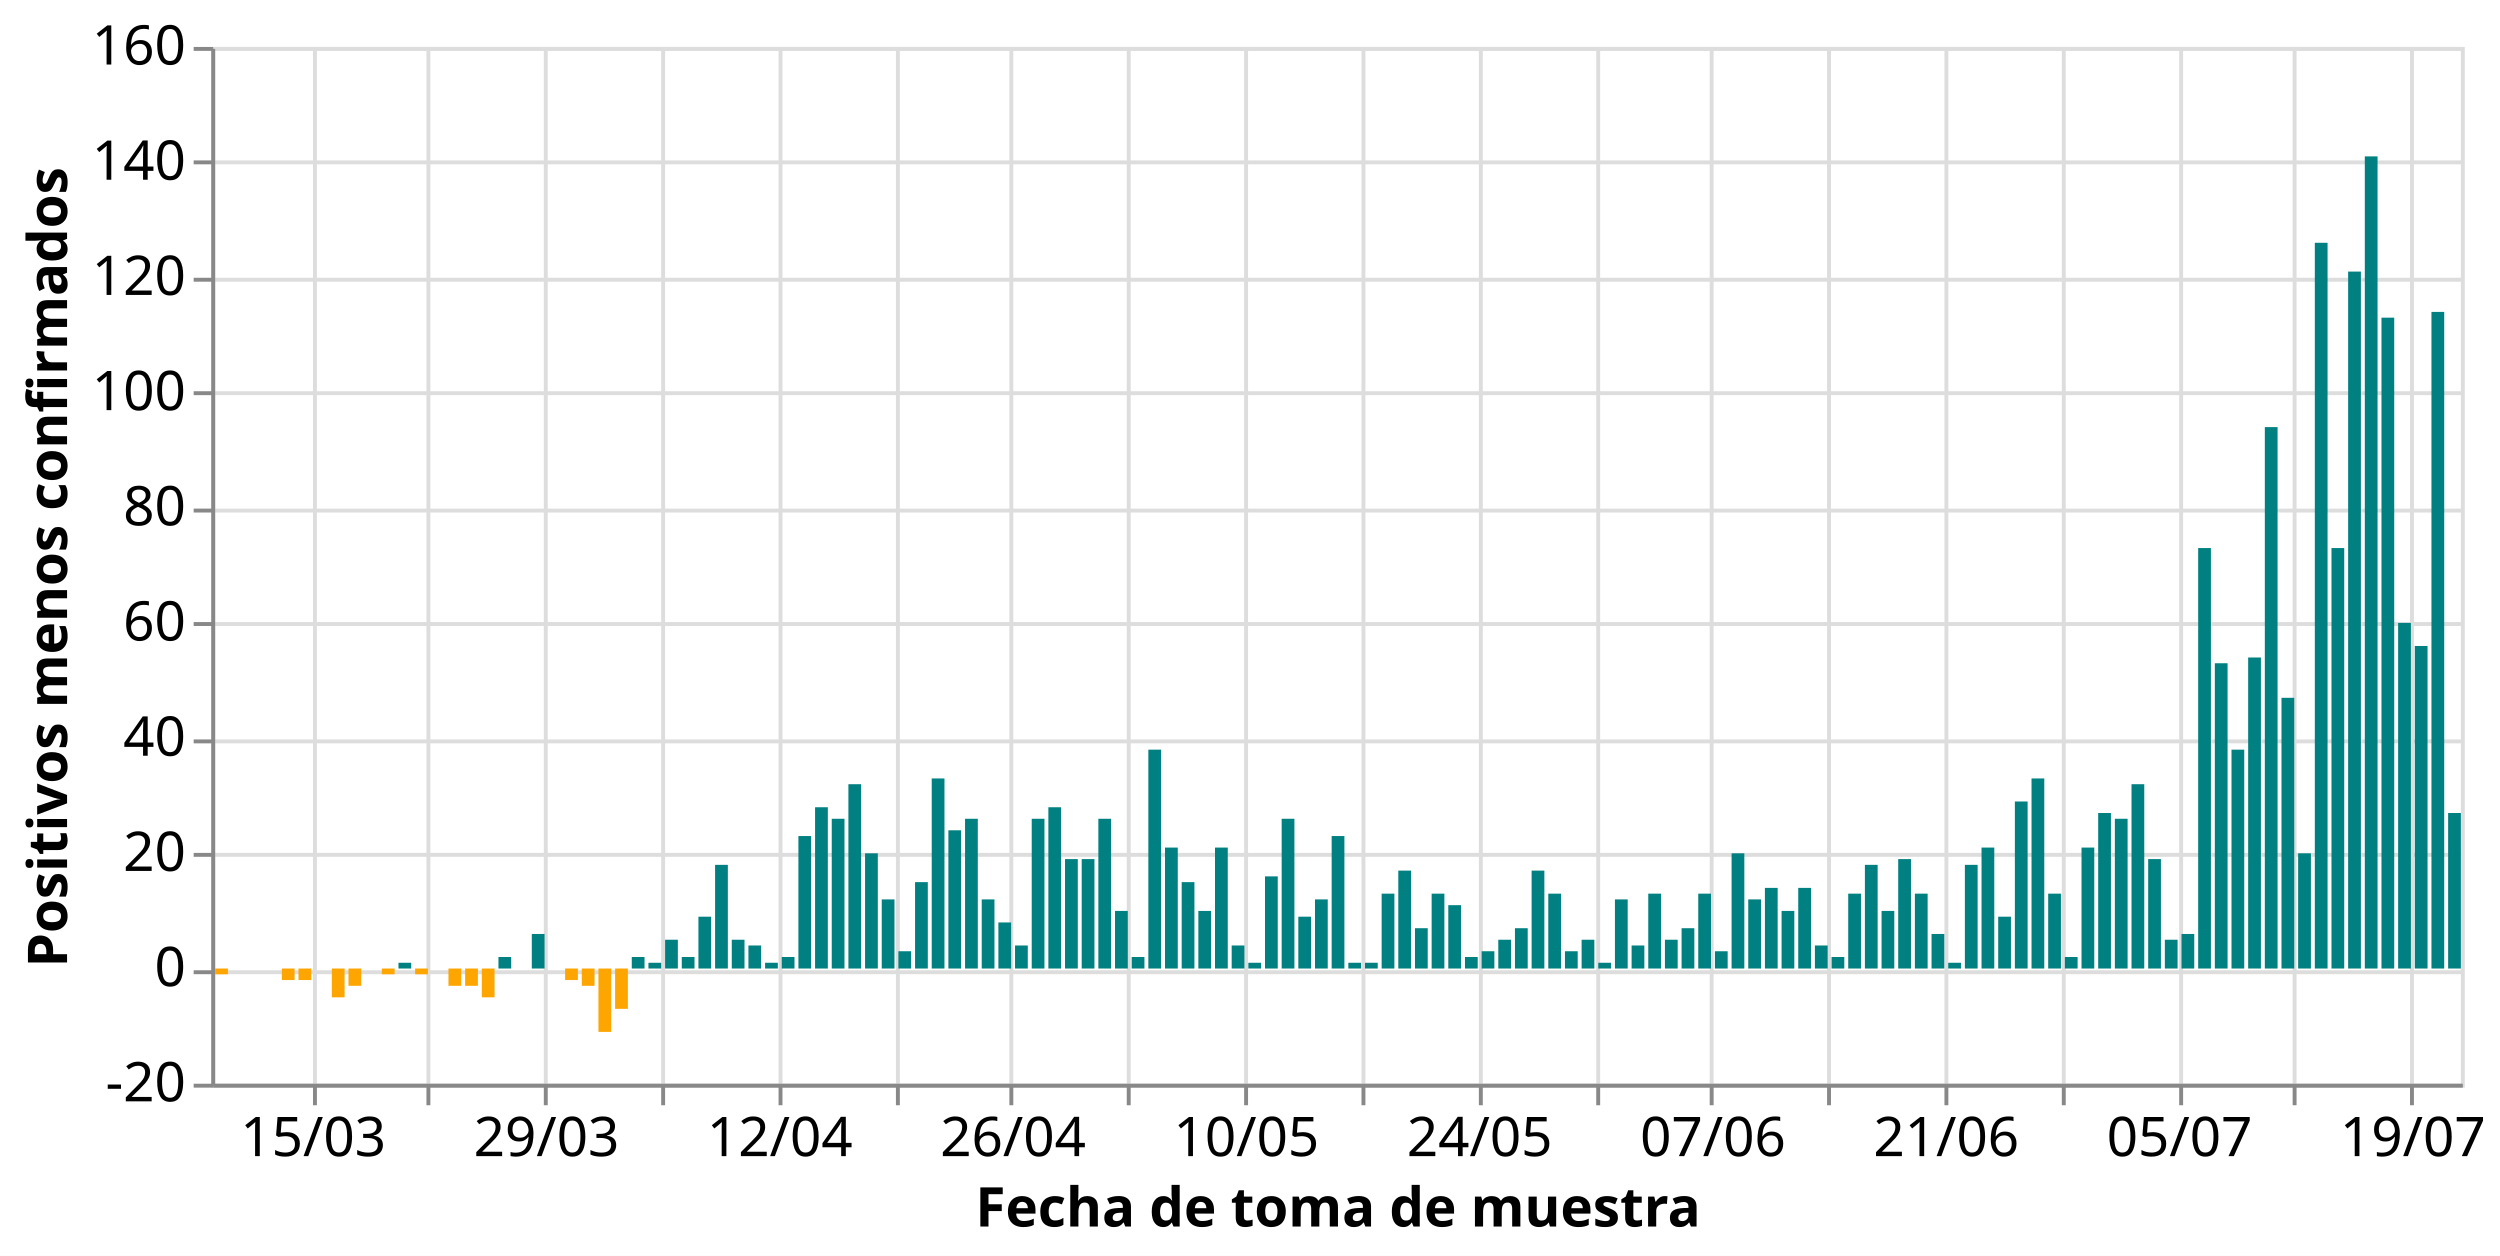
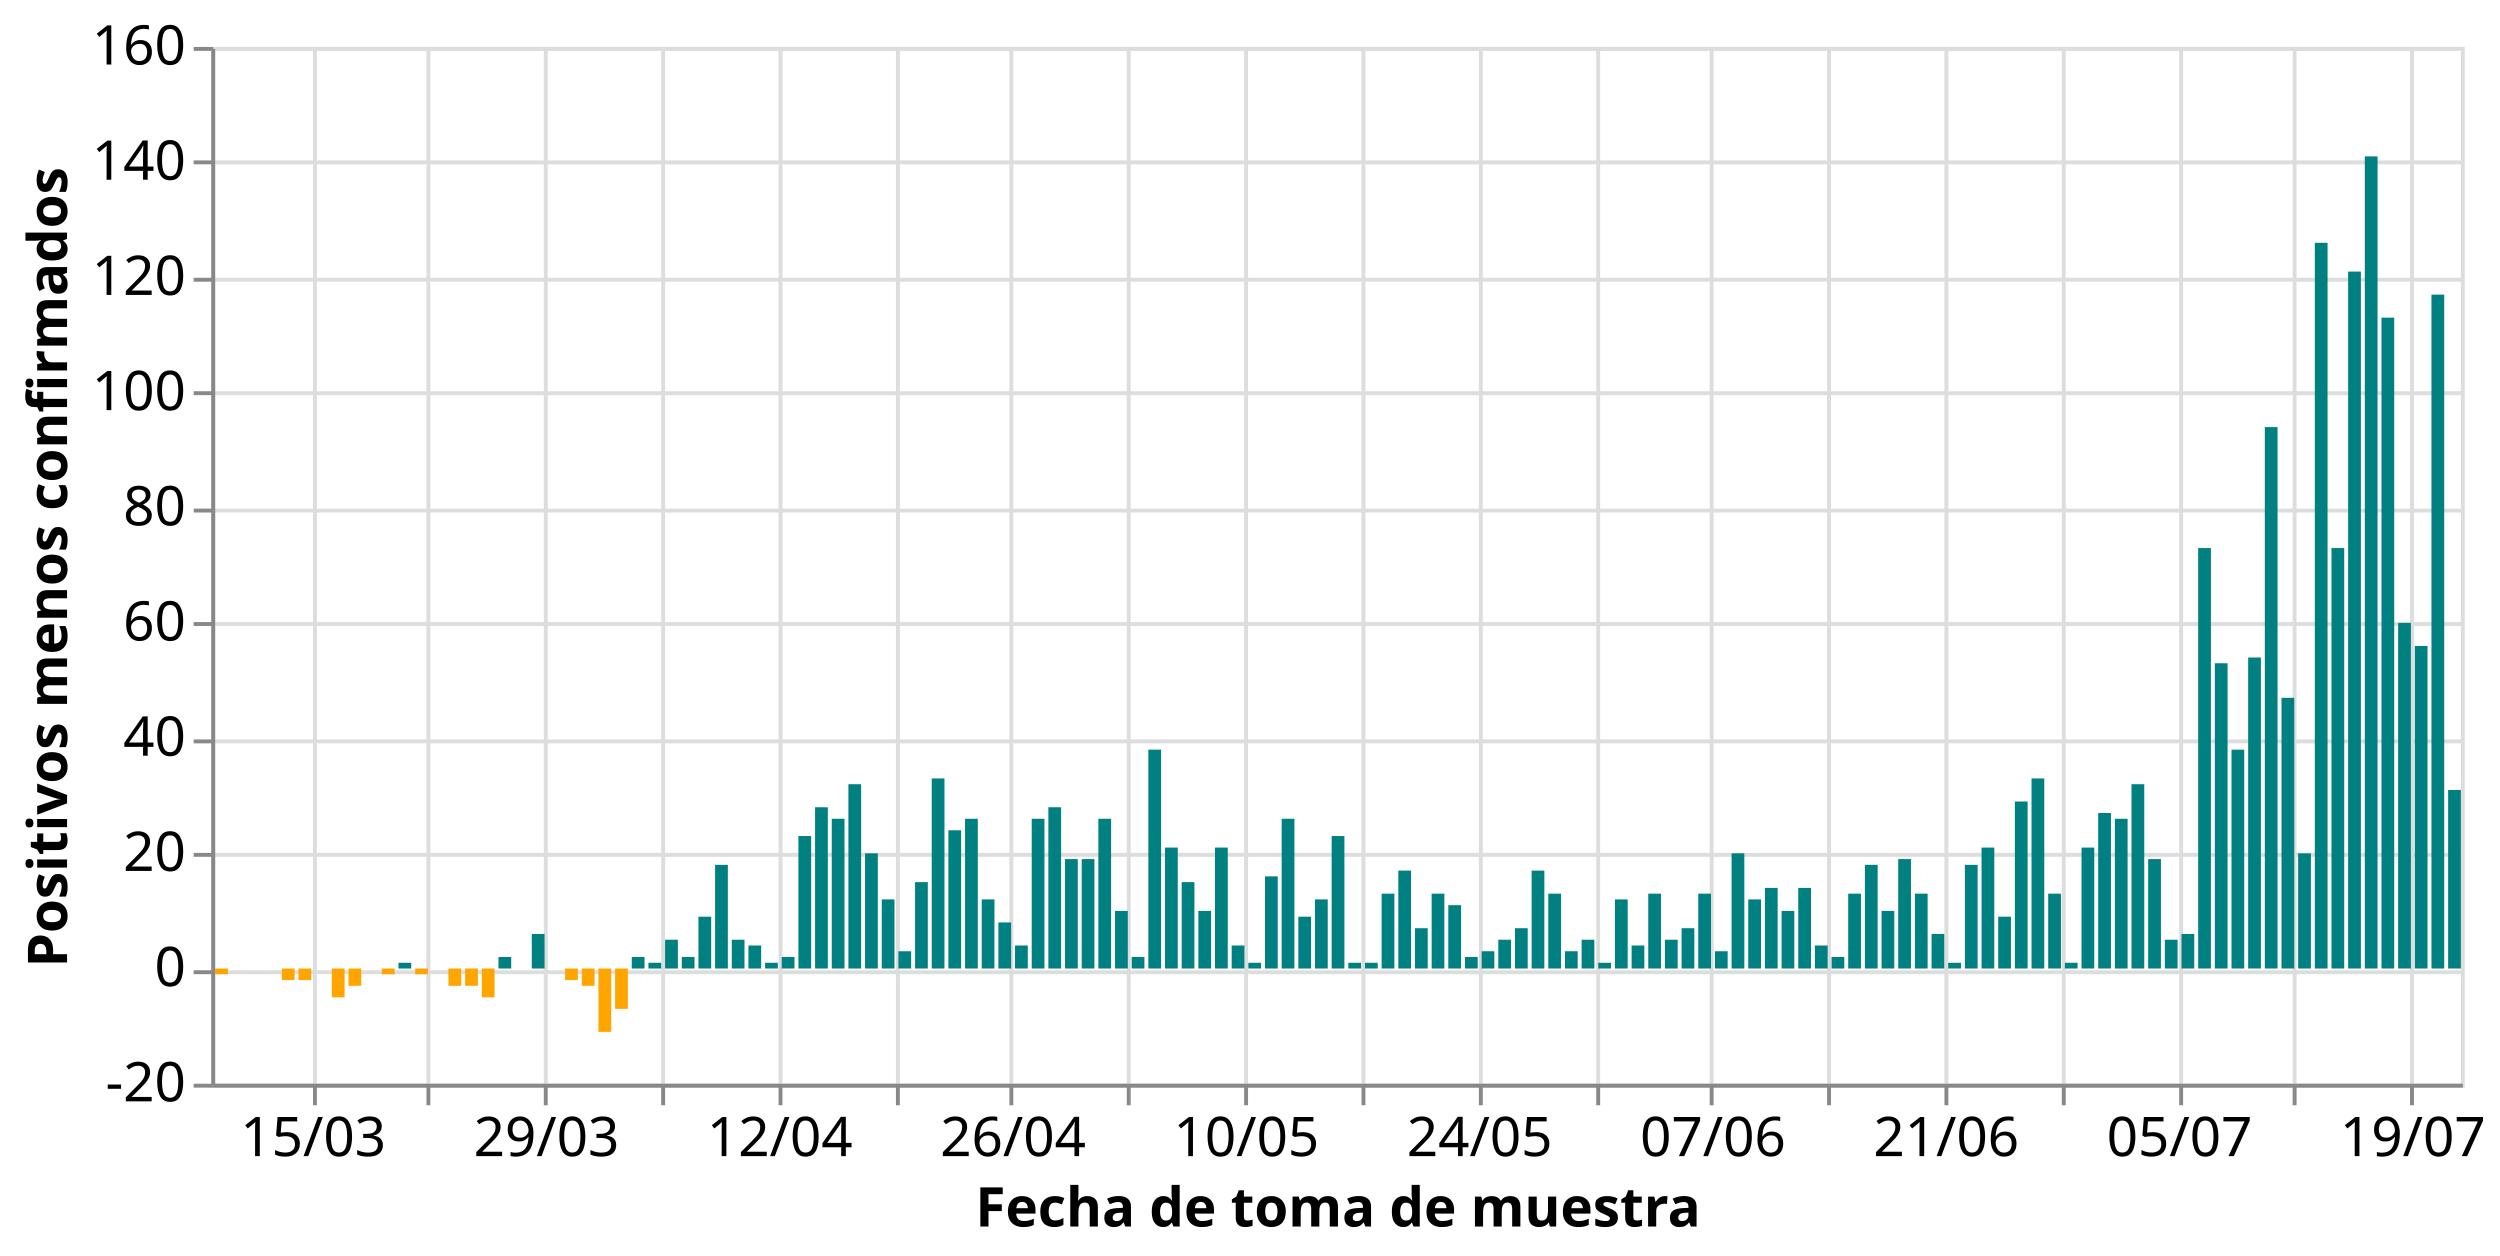
<svg xmlns="http://www.w3.org/2000/svg" class="marks" width="639" height="321" viewBox="0 0 639 321" version="1.1">
  <rect width="639" height="321" style="fill: white;" />
  <g transform="translate(54,12)">
    <g class="mark-group role-frame root">
      <g transform="translate(0,0)">
        <path class="background" d="M0.5,0.5h575v265h-575Z" style="fill: none; stroke: #ddd;" />
        <g>
          <g class="mark-group role-axis">
            <g transform="translate(0.5,265.5)">
              <path class="background" d="M0,0h0v0h0Z" style="pointer-events: none; fill: none;" />
              <g>
                <g class="mark-rule role-axis-grid" style="pointer-events: none;">
                  <line transform="translate(26,-265)" x2="0" y2="265" style="fill: none; stroke: #ddd; stroke-width: 1; opacity: 1;" />
                  <line transform="translate(55,-265)" x2="0" y2="265" style="fill: none; stroke: #ddd; stroke-width: 1; opacity: 1;" />
                  <line transform="translate(85,-265)" x2="0" y2="265" style="fill: none; stroke: #ddd; stroke-width: 1; opacity: 1;" />
                  <line transform="translate(115,-265)" x2="0" y2="265" style="fill: none; stroke: #ddd; stroke-width: 1; opacity: 1;" />
                  <line transform="translate(145,-265)" x2="0" y2="265" style="fill: none; stroke: #ddd; stroke-width: 1; opacity: 1;" />
                  <line transform="translate(175,-265)" x2="0" y2="265" style="fill: none; stroke: #ddd; stroke-width: 1; opacity: 1;" />
                  <line transform="translate(204,-265)" x2="0" y2="265" style="fill: none; stroke: #ddd; stroke-width: 1; opacity: 1;" />
                  <line transform="translate(234,-265)" x2="0" y2="265" style="fill: none; stroke: #ddd; stroke-width: 1; opacity: 1;" />
                  <line transform="translate(264,-265)" x2="0" y2="265" style="fill: none; stroke: #ddd; stroke-width: 1; opacity: 1;" />
                  <line transform="translate(294,-265)" x2="0" y2="265" style="fill: none; stroke: #ddd; stroke-width: 1; opacity: 1;" />
                  <line transform="translate(324,-265)" x2="0" y2="265" style="fill: none; stroke: #ddd; stroke-width: 1; opacity: 1;" />
                  <line transform="translate(354,-265)" x2="0" y2="265" style="fill: none; stroke: #ddd; stroke-width: 1; opacity: 1;" />
                  <line transform="translate(383,-265)" x2="0" y2="265" style="fill: none; stroke: #ddd; stroke-width: 1; opacity: 1;" />
                  <line transform="translate(413,-265)" x2="0" y2="265" style="fill: none; stroke: #ddd; stroke-width: 1; opacity: 1;" />
                  <line transform="translate(443,-265)" x2="0" y2="265" style="fill: none; stroke: #ddd; stroke-width: 1; opacity: 1;" />
                  <line transform="translate(473,-265)" x2="0" y2="265" style="fill: none; stroke: #ddd; stroke-width: 1; opacity: 1;" />
                  <line transform="translate(503,-265)" x2="0" y2="265" style="fill: none; stroke: #ddd; stroke-width: 1; opacity: 1;" />
                  <line transform="translate(532,-265)" x2="0" y2="265" style="fill: none; stroke: #ddd; stroke-width: 1; opacity: 1;" />
                  <line transform="translate(562,-265)" x2="0" y2="265" style="fill: none; stroke: #ddd; stroke-width: 1; opacity: 1;" />
                </g>
              </g>
              <path class="foreground" d="" style="pointer-events: none; display: none; fill: none;" />
            </g>
          </g>
          <g class="mark-group role-axis">
            <g transform="translate(0.5,0.5)">
              <path class="background" d="M0,0h0v0h0Z" style="pointer-events: none; fill: none;" />
              <g>
                <g class="mark-rule role-axis-grid" style="pointer-events: none;">
                  <line transform="translate(0,265)" x2="575" y2="0" style="fill: none; stroke: #ddd; stroke-width: 1; opacity: 1;" />
                  <line transform="translate(0,236)" x2="575" y2="0" style="fill: none; stroke: #ddd; stroke-width: 1; opacity: 1;" />
                  <line transform="translate(0,206)" x2="575" y2="0" style="fill: none; stroke: #ddd; stroke-width: 1; opacity: 1;" />
                  <line transform="translate(0,177)" x2="575" y2="0" style="fill: none; stroke: #ddd; stroke-width: 1; opacity: 1;" />
                  <line transform="translate(0,147)" x2="575" y2="0" style="fill: none; stroke: #ddd; stroke-width: 1; opacity: 1;" />
                  <line transform="translate(0,118)" x2="575" y2="0" style="fill: none; stroke: #ddd; stroke-width: 1; opacity: 1;" />
                  <line transform="translate(0,88)" x2="575" y2="0" style="fill: none; stroke: #ddd; stroke-width: 1; opacity: 1;" />
                  <line transform="translate(0,59)" x2="575" y2="0" style="fill: none; stroke: #ddd; stroke-width: 1; opacity: 1;" />
                  <line transform="translate(0,29)" x2="575" y2="0" style="fill: none; stroke: #ddd; stroke-width: 1; opacity: 1;" />
                  <line transform="translate(0,0)" x2="575" y2="0" style="fill: none; stroke: #ddd; stroke-width: 1; opacity: 1;" />
                </g>
              </g>
              <path class="foreground" d="" style="pointer-events: none; display: none; fill: none;" />
            </g>
          </g>
          <g class="mark-group role-axis">
            <g transform="translate(0.5,265.5)">
              <path class="background" d="M0,0h0v0h0Z" style="pointer-events: none; fill: none;" />
              <g>
                <g class="mark-rule role-axis-tick" style="pointer-events: none;">
                  <line transform="translate(26,0)" x2="0" y2="5" style="fill: none; stroke: #888; stroke-width: 1; opacity: 1;" />
                  <line transform="translate(55,0)" x2="0" y2="5" style="fill: none; stroke: #888; stroke-width: 1; opacity: 1;" />
                  <line transform="translate(85,0)" x2="0" y2="5" style="fill: none; stroke: #888; stroke-width: 1; opacity: 1;" />
                  <line transform="translate(115,0)" x2="0" y2="5" style="fill: none; stroke: #888; stroke-width: 1; opacity: 1;" />
                  <line transform="translate(145,0)" x2="0" y2="5" style="fill: none; stroke: #888; stroke-width: 1; opacity: 1;" />
                  <line transform="translate(175,0)" x2="0" y2="5" style="fill: none; stroke: #888; stroke-width: 1; opacity: 1;" />
                  <line transform="translate(204,0)" x2="0" y2="5" style="fill: none; stroke: #888; stroke-width: 1; opacity: 1;" />
                  <line transform="translate(234,0)" x2="0" y2="5" style="fill: none; stroke: #888; stroke-width: 1; opacity: 1;" />
                  <line transform="translate(264,0)" x2="0" y2="5" style="fill: none; stroke: #888; stroke-width: 1; opacity: 1;" />
                  <line transform="translate(294,0)" x2="0" y2="5" style="fill: none; stroke: #888; stroke-width: 1; opacity: 1;" />
                  <line transform="translate(324,0)" x2="0" y2="5" style="fill: none; stroke: #888; stroke-width: 1; opacity: 1;" />
                  <line transform="translate(354,0)" x2="0" y2="5" style="fill: none; stroke: #888; stroke-width: 1; opacity: 1;" />
                  <line transform="translate(383,0)" x2="0" y2="5" style="fill: none; stroke: #888; stroke-width: 1; opacity: 1;" />
                  <line transform="translate(413,0)" x2="0" y2="5" style="fill: none; stroke: #888; stroke-width: 1; opacity: 1;" />
                  <line transform="translate(443,0)" x2="0" y2="5" style="fill: none; stroke: #888; stroke-width: 1; opacity: 1;" />
                  <line transform="translate(473,0)" x2="0" y2="5" style="fill: none; stroke: #888; stroke-width: 1; opacity: 1;" />
                  <line transform="translate(503,0)" x2="0" y2="5" style="fill: none; stroke: #888; stroke-width: 1; opacity: 1;" />
                  <line transform="translate(532,0)" x2="0" y2="5" style="fill: none; stroke: #888; stroke-width: 1; opacity: 1;" />
                  <line transform="translate(562,0)" x2="0" y2="5" style="fill: none; stroke: #888; stroke-width: 1; opacity: 1;" />
                </g>
                <g class="mark-text role-axis-label" style="pointer-events: none;">
                  <text text-anchor="middle" transform="translate(25.55556,18)" style="font-family: sans-serif; font-size: 14px; fill: #000; opacity: 1;">15/03</text>
                  <text text-anchor="middle" transform="translate(55.37037,18)" style="font-family: sans-serif; font-size: 14px; fill: #000; opacity: 0;">22/03</text>
                  <text text-anchor="middle" transform="translate(85.18519,18)" style="font-family: sans-serif; font-size: 14px; fill: #000; opacity: 1;">29/03</text>
                  <text text-anchor="middle" transform="translate(115,18)" style="font-family: sans-serif; font-size: 14px; fill: #000; opacity: 0;">05/04</text>
                  <text text-anchor="middle" transform="translate(144.8148,18)" style="font-family: sans-serif; font-size: 14px; fill: #000; opacity: 1;">12/04</text>
                  <text text-anchor="middle" transform="translate(174.6296,18)" style="font-family: sans-serif; font-size: 14px; fill: #000; opacity: 0;">19/04</text>
                  <text text-anchor="middle" transform="translate(204.4444,18)" style="font-family: sans-serif; font-size: 14px; fill: #000; opacity: 1;">26/04</text>
                  <text text-anchor="middle" transform="translate(234.2593,18)" style="font-family: sans-serif; font-size: 14px; fill: #000; opacity: 0;">03/05</text>
                  <text text-anchor="middle" transform="translate(264.0741,18)" style="font-family: sans-serif; font-size: 14px; fill: #000; opacity: 1;">10/05</text>
                  <text text-anchor="middle" transform="translate(293.8889,18)" style="font-family: sans-serif; font-size: 14px; fill: #000; opacity: 0;">17/05</text>
                  <text text-anchor="middle" transform="translate(323.7037,18)" style="font-family: sans-serif; font-size: 14px; fill: #000; opacity: 1;">24/05</text>
                  <text text-anchor="middle" transform="translate(353.5185,18)" style="font-family: sans-serif; font-size: 14px; fill: #000; opacity: 0;">31/05</text>
                  <text text-anchor="middle" transform="translate(383.3333,18)" style="font-family: sans-serif; font-size: 14px; fill: #000; opacity: 1;">07/06</text>
                  <text text-anchor="middle" transform="translate(413.1481,18)" style="font-family: sans-serif; font-size: 14px; fill: #000; opacity: 0;">14/06</text>
                  <text text-anchor="middle" transform="translate(442.963,18)" style="font-family: sans-serif; font-size: 14px; fill: #000; opacity: 1;">21/06</text>
                  <text text-anchor="middle" transform="translate(472.7778,18)" style="font-family: sans-serif; font-size: 14px; fill: #000; opacity: 0;">28/06</text>
                  <text text-anchor="middle" transform="translate(502.5926,18)" style="font-family: sans-serif; font-size: 14px; fill: #000; opacity: 1;">05/07</text>
                  <text text-anchor="middle" transform="translate(532.4074,18)" style="font-family: sans-serif; font-size: 14px; fill: #000; opacity: 0;">12/07</text>
                  <text text-anchor="middle" transform="translate(562.2222,18)" style="font-family: sans-serif; font-size: 14px; fill: #000; opacity: 1;">19/07</text>
                </g>
                <g class="mark-rule role-axis-domain" style="pointer-events: none;">
                  <line transform="translate(0,0)" x2="575" y2="0" style="fill: none; stroke: #888; stroke-width: 1; opacity: 1;" />
                </g>
                <g class="mark-text role-axis-title" style="pointer-events: none;">
                  <text text-anchor="middle" transform="translate(287.5,36)" style="font-family: sans-serif; font-size: 14px; font-weight: bold; fill: #000; opacity: 1;">Fecha de toma de muestra</text>
                </g>
              </g>
              <path class="foreground" d="" style="pointer-events: none; display: none; fill: none;" />
            </g>
          </g>
          <g class="mark-group role-axis">
            <g transform="translate(0.5,0.5)">
              <path class="background" d="M0,0h0v0h0Z" style="pointer-events: none; fill: none;" />
              <g>
                <g class="mark-rule role-axis-tick" style="pointer-events: none;">
                  <line transform="translate(0,265)" x2="-5" y2="0" style="fill: none; stroke: #888; stroke-width: 1; opacity: 1;" />
                  <line transform="translate(0,236)" x2="-5" y2="0" style="fill: none; stroke: #888; stroke-width: 1; opacity: 1;" />
                  <line transform="translate(0,206)" x2="-5" y2="0" style="fill: none; stroke: #888; stroke-width: 1; opacity: 1;" />
                  <line transform="translate(0,177)" x2="-5" y2="0" style="fill: none; stroke: #888; stroke-width: 1; opacity: 1;" />
                  <line transform="translate(0,147)" x2="-5" y2="0" style="fill: none; stroke: #888; stroke-width: 1; opacity: 1;" />
                  <line transform="translate(0,118)" x2="-5" y2="0" style="fill: none; stroke: #888; stroke-width: 1; opacity: 1;" />
                  <line transform="translate(0,88)" x2="-5" y2="0" style="fill: none; stroke: #888; stroke-width: 1; opacity: 1;" />
                  <line transform="translate(0,59)" x2="-5" y2="0" style="fill: none; stroke: #888; stroke-width: 1; opacity: 1;" />
                  <line transform="translate(0,29)" x2="-5" y2="0" style="fill: none; stroke: #888; stroke-width: 1; opacity: 1;" />
                  <line transform="translate(0,0)" x2="-5" y2="0" style="fill: none; stroke: #888; stroke-width: 1; opacity: 1;" />
                </g>
                <g class="mark-text role-axis-label" style="pointer-events: none;">
                  <text text-anchor="end" transform="translate(-7,269)" style="font-family: sans-serif; font-size: 14px; fill: #000; opacity: 1;">-20</text>
                  <text text-anchor="end" transform="translate(-7,239.5556)" style="font-family: sans-serif; font-size: 14px; fill: #000; opacity: 1;">0</text>
                  <text text-anchor="end" transform="translate(-7,210.1111)" style="font-family: sans-serif; font-size: 14px; fill: #000; opacity: 1;">20</text>
                  <text text-anchor="end" transform="translate(-7,180.6667)" style="font-family: sans-serif; font-size: 14px; fill: #000; opacity: 1;">40</text>
                  <text text-anchor="end" transform="translate(-7,151.2222)" style="font-family: sans-serif; font-size: 14px; fill: #000; opacity: 1;">60</text>
                  <text text-anchor="end" transform="translate(-7,121.7778)" style="font-family: sans-serif; font-size: 14px; fill: #000; opacity: 1;">80</text>
                  <text text-anchor="end" transform="translate(-7,92.33333)" style="font-family: sans-serif; font-size: 14px; fill: #000; opacity: 1;">100</text>
                  <text text-anchor="end" transform="translate(-7,62.88889)" style="font-family: sans-serif; font-size: 14px; fill: #000; opacity: 1;">120</text>
                  <text text-anchor="end" transform="translate(-7,33.44444)" style="font-family: sans-serif; font-size: 14px; fill: #000; opacity: 1;">140</text>
                  <text text-anchor="end" transform="translate(-7,4)" style="font-family: sans-serif; font-size: 14px; fill: #000; opacity: 1;">160</text>
                </g>
                <g class="mark-rule role-axis-domain" style="pointer-events: none;">
                  <line transform="translate(0,265)" x2="0" y2="-265" style="fill: none; stroke: #888; stroke-width: 1; opacity: 1;" />
                </g>
                <g class="mark-text role-axis-title" style="pointer-events: none;">
                  <text text-anchor="middle" transform="translate(-34.3584,132.5) rotate(-90) translate(0,-3)" style="font-family: sans-serif; font-size: 14px; font-weight: bold; fill: #000; opacity: 1;">Positivos menos confirmados</text>
                </g>
              </g>
              <path class="foreground" d="" style="pointer-events: none; display: none; fill: none;" />
            </g>
          </g>
          <g class="mark-rect role-mark marks">
            <path d="M1,235.556h3.259v1.472h-3.259Z" style="fill: orange;" />
            <path d="M5.259,235.556h3.259v0h-3.259Z" style="fill: teal;" />
            <path d="M9.519,235.556h3.259v0h-3.259Z" style="fill: teal;" />
            <path d="M13.778,235.556h3.259v0h-3.259Z" style="fill: teal;" />
            <path d="M18.037,235.556h3.259v2.944h-3.259Z" style="fill: orange;" />
            <path d="M22.296,235.556h3.259v2.944h-3.259Z" style="fill: orange;" />
            <path d="M26.556,235.556h3.259v0h-3.259Z" style="fill: teal;" />
            <path d="M30.815,235.556h3.259v7.361h-3.259Z" style="fill: orange;" />
            <path d="M35.074,235.556h3.259v4.417h-3.259Z" style="fill: orange;" />
            <path d="M39.333,235.556h3.259v0h-3.259Z" style="fill: teal;" />
            <path d="M43.593,235.556h3.259v1.472h-3.259Z" style="fill: orange;" />
            <path d="M47.852,234.083h3.259v1.472h-3.259Z" style="fill: teal;" />
            <path d="M52.111,235.556h3.259v1.472h-3.259Z" style="fill: orange;" />
            <path d="M56.37,235.556h3.259v0h-3.259Z" style="fill: teal;" />
            <path d="M60.63,235.556h3.259v4.417h-3.259Z" style="fill: orange;" />
            <path d="M64.889,235.556h3.259v4.417h-3.259Z" style="fill: orange;" />
            <path d="M69.148,235.556h3.259v7.361h-3.259Z" style="fill: orange;" />
            <path d="M73.407,232.611h3.259v2.944h-3.259Z" style="fill: teal;" />
            <path d="M77.667,235.556h3.259v0h-3.259Z" style="fill: teal;" />
            <path d="M81.926,226.722h3.259v8.833h-3.259Z" style="fill: teal;" />
            <path d="M86.185,235.556h3.259v0h-3.259Z" style="fill: teal;" />
            <path d="M90.444,235.556h3.259v2.944h-3.259Z" style="fill: orange;" />
            <path d="M94.704,235.556h3.259v4.417h-3.259Z" style="fill: orange;" />
            <path d="M98.963,235.556h3.259v16.194h-3.259Z" style="fill: orange;" />
            <path d="M103.222,235.556h3.259v10.306h-3.259Z" style="fill: orange;" />
            <path d="M107.481,232.611h3.259v2.944h-3.259Z" style="fill: teal;" />
            <path d="M111.741,234.083h3.259v1.472h-3.259Z" style="fill: teal;" />
            <path d="M116,228.194h3.259v7.361h-3.259Z" style="fill: teal;" />
            <path d="M120.259,232.611h3.259v2.944h-3.259Z" style="fill: teal;" />
            <path d="M124.519,222.306h3.259v13.25h-3.259Z" style="fill: teal;" />
            <path d="M128.778,209.056h3.259v26.5h-3.259Z" style="fill: teal;" />
            <path d="M133.037,228.194h3.259v7.361h-3.259Z" style="fill: teal;" />
            <path d="M137.296,229.667h3.259v5.889h-3.259Z" style="fill: teal;" />
            <path d="M141.556,234.083h3.259v1.472h-3.259Z" style="fill: teal;" />
            <path d="M145.815,232.611h3.259v2.944h-3.259Z" style="fill: teal;" />
            <path d="M150.074,201.694h3.259v33.861h-3.259Z" style="fill: teal;" />
            <path d="M154.333,194.333h3.259v41.222h-3.259Z" style="fill: teal;" />
            <path d="M158.593,197.278h3.259v38.278h-3.259Z" style="fill: teal;" />
            <path d="M162.852,188.444h3.259v47.111h-3.259Z" style="fill: teal;" />
            <path d="M167.111,206.111h3.259v29.444h-3.259Z" style="fill: teal;" />
            <path d="M171.37,217.889h3.259v17.667h-3.259Z" style="fill: teal;" />
            <path d="M175.63,231.139h3.259v4.417h-3.259Z" style="fill: teal;" />
            <path d="M179.889,213.472h3.259v22.083h-3.259Z" style="fill: teal;" />
            <path d="M184.148,186.972h3.259v48.583h-3.259Z" style="fill: teal;" />
            <path d="M188.407,200.222h3.259v35.333h-3.259Z" style="fill: teal;" />
            <path d="M192.667,197.278h3.259v38.278h-3.259Z" style="fill: teal;" />
            <path d="M196.926,217.889h3.259v17.667h-3.259Z" style="fill: teal;" />
            <path d="M201.185,223.778h3.259v11.778h-3.259Z" style="fill: teal;" />
            <path d="M205.444,229.667h3.259v5.889h-3.259Z" style="fill: teal;" />
            <path d="M209.704,197.278h3.259v38.278h-3.259Z" style="fill: teal;" />
            <path d="M213.963,194.333h3.259v41.222h-3.259Z" style="fill: teal;" />
            <path d="M218.222,207.583h3.259v27.972h-3.259Z" style="fill: teal;" />
            <path d="M222.481,207.583h3.259v27.972h-3.259Z" style="fill: teal;" />
            <path d="M226.741,197.278h3.259v38.278h-3.259Z" style="fill: teal;" />
            <path d="M231,220.833h3.259v14.722h-3.259Z" style="fill: teal;" />
            <path d="M235.259,232.611h3.259v2.944h-3.259Z" style="fill: teal;" />
            <path d="M239.519,179.611h3.259v55.944h-3.259Z" style="fill: teal;" />
            <path d="M243.778,204.639h3.259v30.917h-3.259Z" style="fill: teal;" />
            <path d="M248.037,213.472h3.259v22.083h-3.259Z" style="fill: teal;" />
            <path d="M252.296,220.833h3.259v14.722h-3.259Z" style="fill: teal;" />
            <path d="M256.556,204.639h3.259v30.917h-3.259Z" style="fill: teal;" />
            <path d="M260.815,229.667h3.259v5.889h-3.259Z" style="fill: teal;" />
            <path d="M265.074,234.083h3.259v1.472h-3.259Z" style="fill: teal;" />
            <path d="M269.333,212h3.259v23.556h-3.259Z" style="fill: teal;" />
            <path d="M273.593,197.278h3.259v38.278h-3.259Z" style="fill: teal;" />
            <path d="M277.852,222.306h3.259v13.25h-3.259Z" style="fill: teal;" />
            <path d="M282.111,217.889h3.259v17.667h-3.259Z" style="fill: teal;" />
            <path d="M286.37,201.694h3.259v33.861h-3.259Z" style="fill: teal;" />
            <path d="M290.63,234.083h3.259v1.472h-3.259Z" style="fill: teal;" />
            <path d="M294.889,234.083h3.259v1.472h-3.259Z" style="fill: teal;" />
            <path d="M299.148,216.417h3.259v19.139h-3.259Z" style="fill: teal;" />
            <path d="M303.407,210.528h3.259v25.028h-3.259Z" style="fill: teal;" />
            <path d="M307.667,225.25h3.259v10.306h-3.259Z" style="fill: teal;" />
            <path d="M311.926,216.417h3.259v19.139h-3.259Z" style="fill: teal;" />
            <path d="M316.185,219.361h3.259v16.194h-3.259Z" style="fill: teal;" />
            <path d="M320.444,232.611h3.259v2.944h-3.259Z" style="fill: teal;" />
            <path d="M324.704,231.139h3.259v4.417h-3.259Z" style="fill: teal;" />
            <path d="M328.963,228.194h3.259v7.361h-3.259Z" style="fill: teal;" />
            <path d="M333.222,225.25h3.259v10.306h-3.259Z" style="fill: teal;" />
            <path d="M337.481,210.528h3.259v25.028h-3.259Z" style="fill: teal;" />
            <path d="M341.741,216.417h3.259v19.139h-3.259Z" style="fill: teal;" />
            <path d="M346,231.139h3.259v4.417h-3.259Z" style="fill: teal;" />
            <path d="M350.259,228.194h3.259v7.361h-3.259Z" style="fill: teal;" />
            <path d="M354.519,234.083h3.259v1.472h-3.259Z" style="fill: teal;" />
            <path d="M358.778,217.889h3.259v17.667h-3.259Z" style="fill: teal;" />
            <path d="M363.037,229.667h3.259v5.889h-3.259Z" style="fill: teal;" />
            <path d="M367.296,216.417h3.259v19.139h-3.259Z" style="fill: teal;" />
            <path d="M371.556,228.194h3.259v7.361h-3.259Z" style="fill: teal;" />
            <path d="M375.815,225.25h3.259v10.306h-3.259Z" style="fill: teal;" />
            <path d="M380.074,216.417h3.259v19.139h-3.259Z" style="fill: teal;" />
            <path d="M384.333,231.139h3.259v4.417h-3.259Z" style="fill: teal;" />
            <path d="M388.593,206.111h3.259v29.444h-3.259Z" style="fill: teal;" />
            <path d="M392.852,217.889h3.259v17.667h-3.259Z" style="fill: teal;" />
            <path d="M397.111,214.944h3.259v20.611h-3.259Z" style="fill: teal;" />
            <path d="M401.37,220.833h3.259v14.722h-3.259Z" style="fill: teal;" />
            <path d="M405.63,214.944h3.259v20.611h-3.259Z" style="fill: teal;" />
            <path d="M409.889,229.667h3.259v5.889h-3.259Z" style="fill: teal;" />
            <path d="M414.148,232.611h3.259v2.944h-3.259Z" style="fill: teal;" />
            <path d="M418.407,216.417h3.259v19.139h-3.259Z" style="fill: teal;" />
            <path d="M422.667,209.056h3.259v26.5h-3.259Z" style="fill: teal;" />
            <path d="M426.926,220.833h3.259v14.722h-3.259Z" style="fill: teal;" />
            <path d="M431.185,207.583h3.259v27.972h-3.259Z" style="fill: teal;" />
            <path d="M435.444,216.417h3.259v19.139h-3.259Z" style="fill: teal;" />
            <path d="M439.704,226.722h3.259v8.833h-3.259Z" style="fill: teal;" />
            <path d="M443.963,234.083h3.259v1.472h-3.259Z" style="fill: teal;" />
            <path d="M448.222,209.056h3.259v26.5h-3.259Z" style="fill: teal;" />
            <path d="M452.481,204.639h3.259v30.917h-3.259Z" style="fill: teal;" />
            <path d="M456.741,222.306h3.259v13.25h-3.259Z" style="fill: teal;" />
            <path d="M461,192.861h3.259v42.694h-3.259Z" style="fill: teal;" />
            <path d="M465.259,186.972h3.259v48.583h-3.259Z" style="fill: teal;" />
            <path d="M469.519,216.417h3.259v19.139h-3.259Z" style="fill: teal;" />
-             <path d="M473.778,232.611h3.259v2.944h-3.259Z" style="fill: teal;" />
+             <path d="M473.778,234.083h3.259v1.472h-3.259Z" style="fill: teal;" />
            <path d="M478.037,204.639h3.259v30.917h-3.259Z" style="fill: teal;" />
            <path d="M482.296,195.806h3.259v39.75h-3.259Z" style="fill: teal;" />
            <path d="M486.556,197.278h3.259v38.278h-3.259Z" style="fill: teal;" />
            <path d="M490.815,188.444h3.259v47.111h-3.259Z" style="fill: teal;" />
            <path d="M495.074,207.583h3.259v27.972h-3.259Z" style="fill: teal;" />
            <path d="M499.333,228.194h3.259v7.361h-3.259Z" style="fill: teal;" />
            <path d="M503.593,226.722h3.259v8.833h-3.259Z" style="fill: teal;" />
            <path d="M507.852,128.083h3.259v107.472h-3.259Z" style="fill: teal;" />
            <path d="M512.111,157.528h3.259v78.028h-3.259Z" style="fill: teal;" />
            <path d="M516.37,179.611h3.259v55.944h-3.259Z" style="fill: teal;" />
            <path d="M520.63,156.056h3.259v79.5h-3.259Z" style="fill: teal;" />
            <path d="M524.889,97.167h3.259v138.389h-3.259Z" style="fill: teal;" />
            <path d="M529.148,166.361h3.259v69.194h-3.259Z" style="fill: teal;" />
            <path d="M533.407,206.111h3.259v29.444h-3.259Z" style="fill: teal;" />
            <path d="M537.667,50.056h3.259v185.5h-3.259Z" style="fill: teal;" />
            <path d="M541.926,128.083h3.259v107.472h-3.259Z" style="fill: teal;" />
            <path d="M546.185,57.417h3.259v178.139h-3.259Z" style="fill: teal;" />
            <path d="M550.444,27.972h3.259v207.583h-3.259Z" style="fill: teal;" />
            <path d="M554.704,69.194h3.259v166.361h-3.259Z" style="fill: teal;" />
            <path d="M558.963,147.222h3.259v88.333h-3.259Z" style="fill: teal;" />
            <path d="M563.222,153.111h3.259v82.444h-3.259Z" style="fill: teal;" />
-             <path d="M567.481,67.722h3.259v167.833h-3.259Z" style="fill: teal;" />
-             <path d="M571.741,195.806h3.259v39.75h-3.259Z" style="fill: teal;" />
+             <path d="M567.481,63.306h3.259v172.25h-3.259Z" style="fill: teal;" />
+             <path d="M571.741,189.917h3.259v45.639h-3.259Z" style="fill: teal;" />
          </g>
        </g>
        <path class="foreground" d="" style="display: none; fill: none;" />
      </g>
    </g>
  </g>
</svg>
